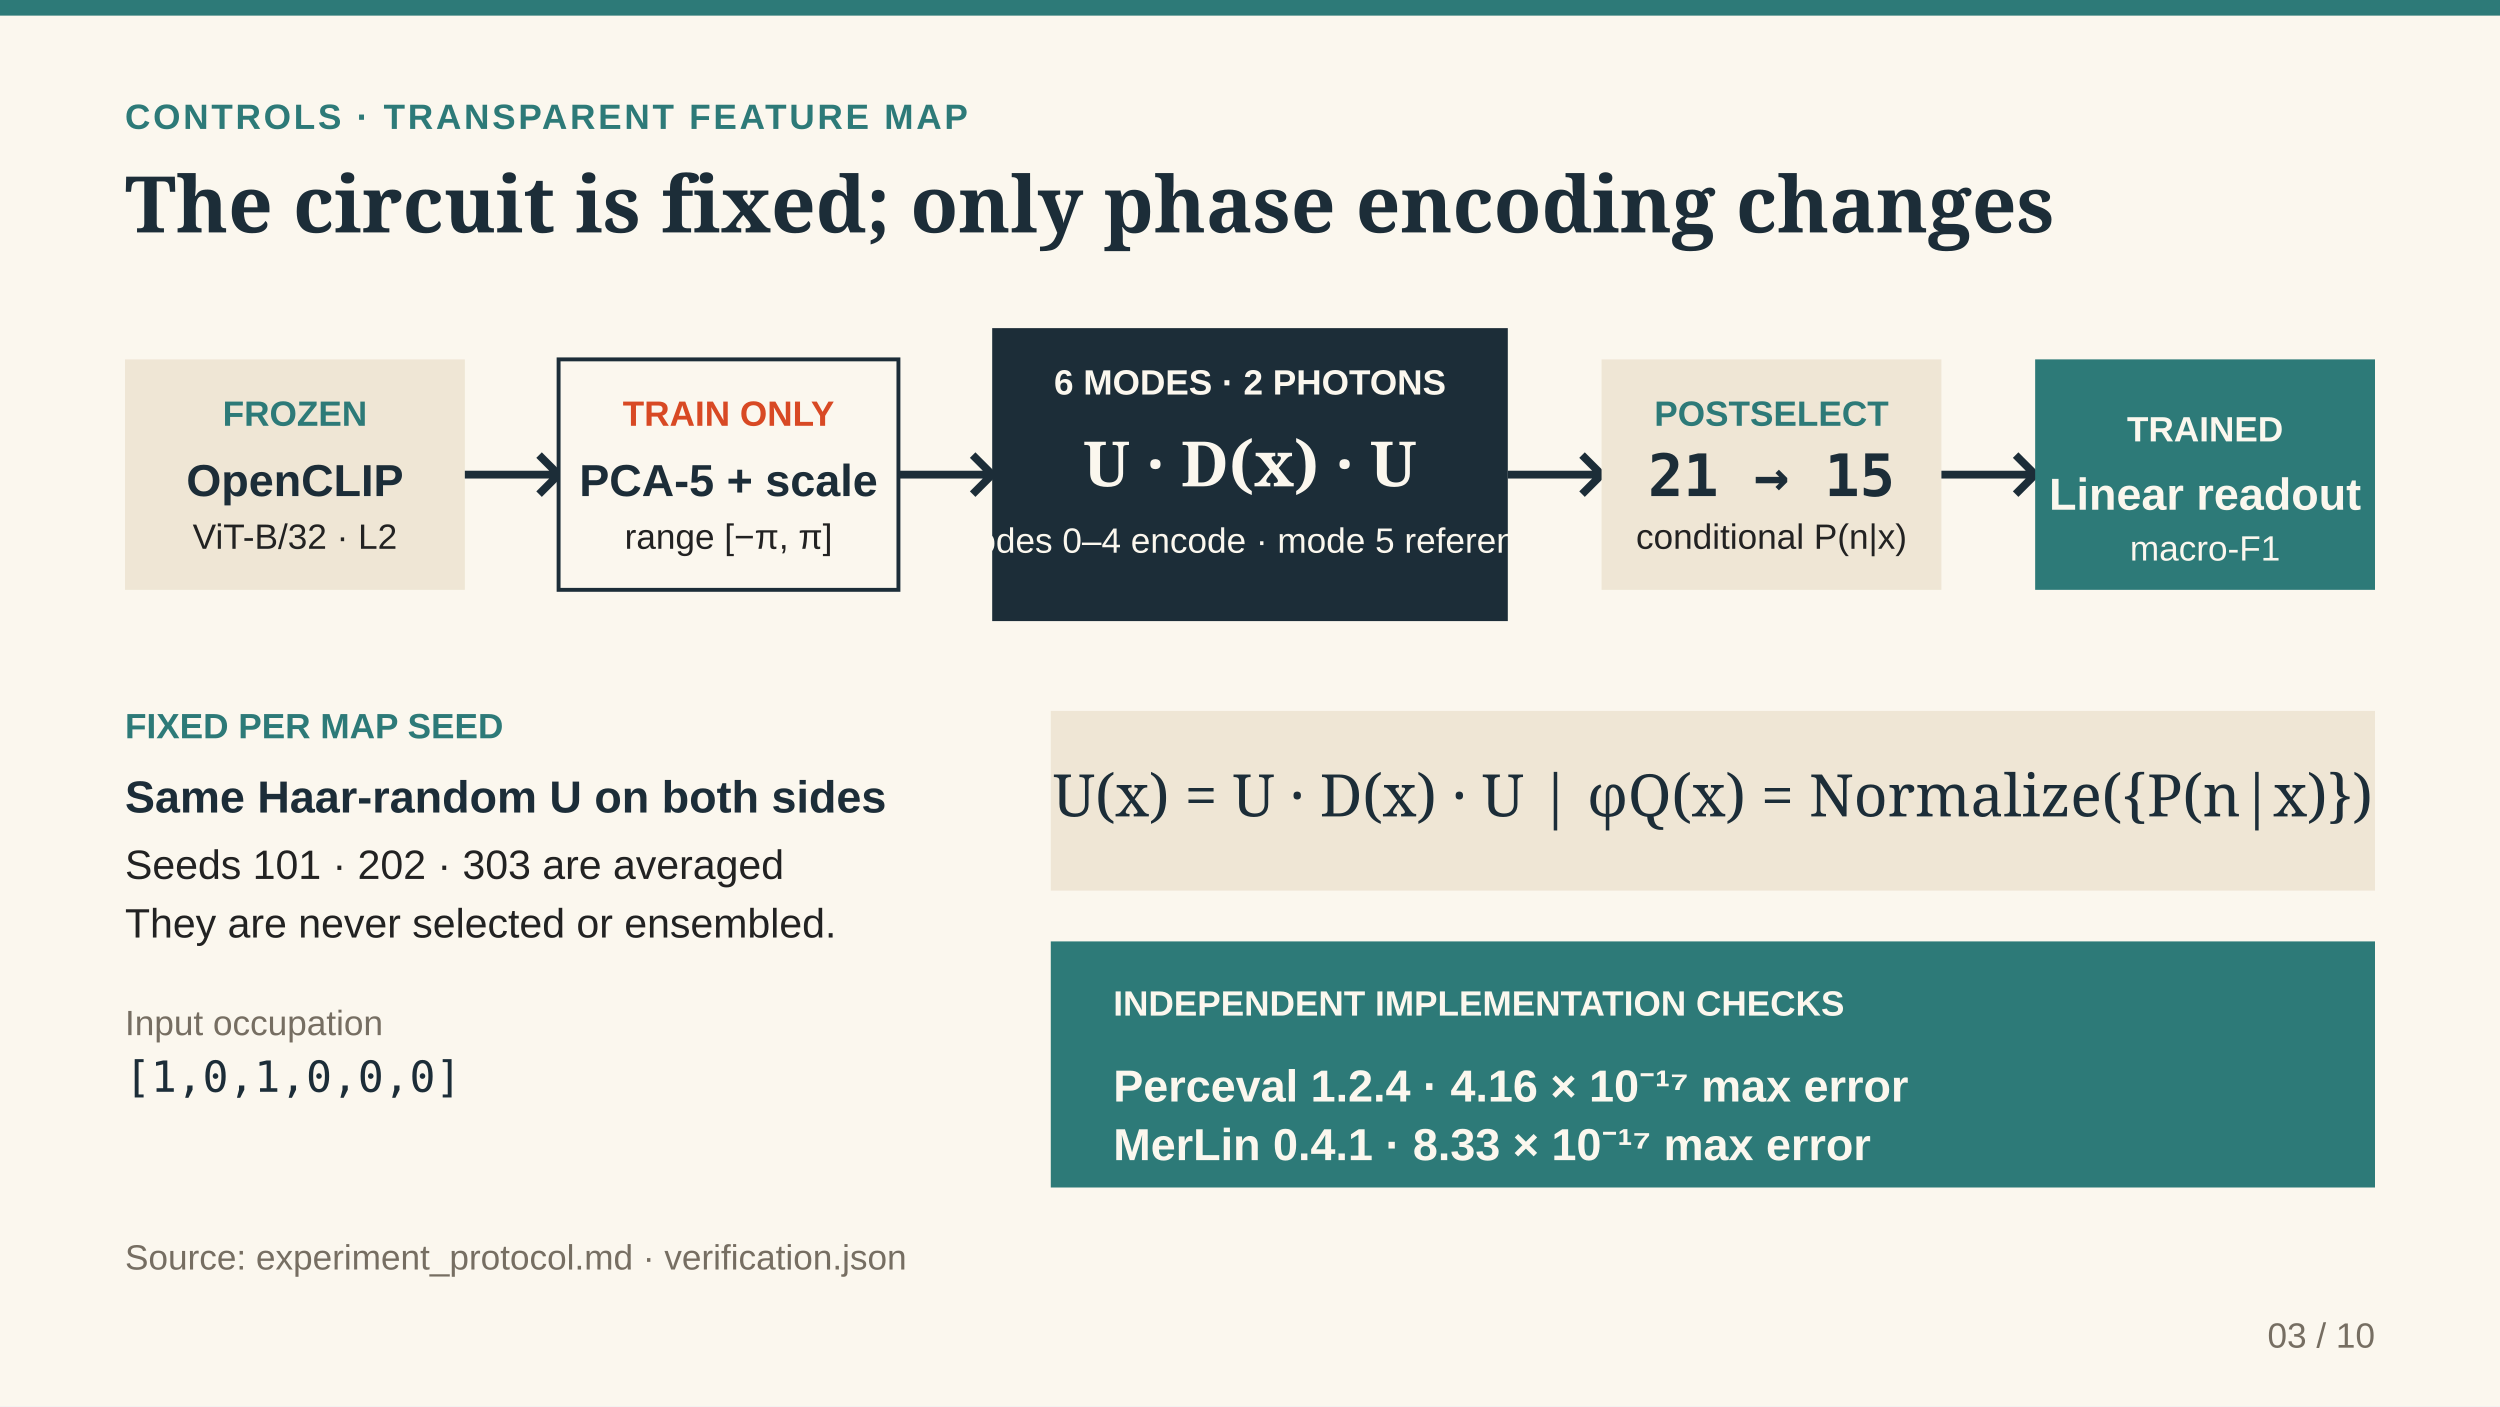
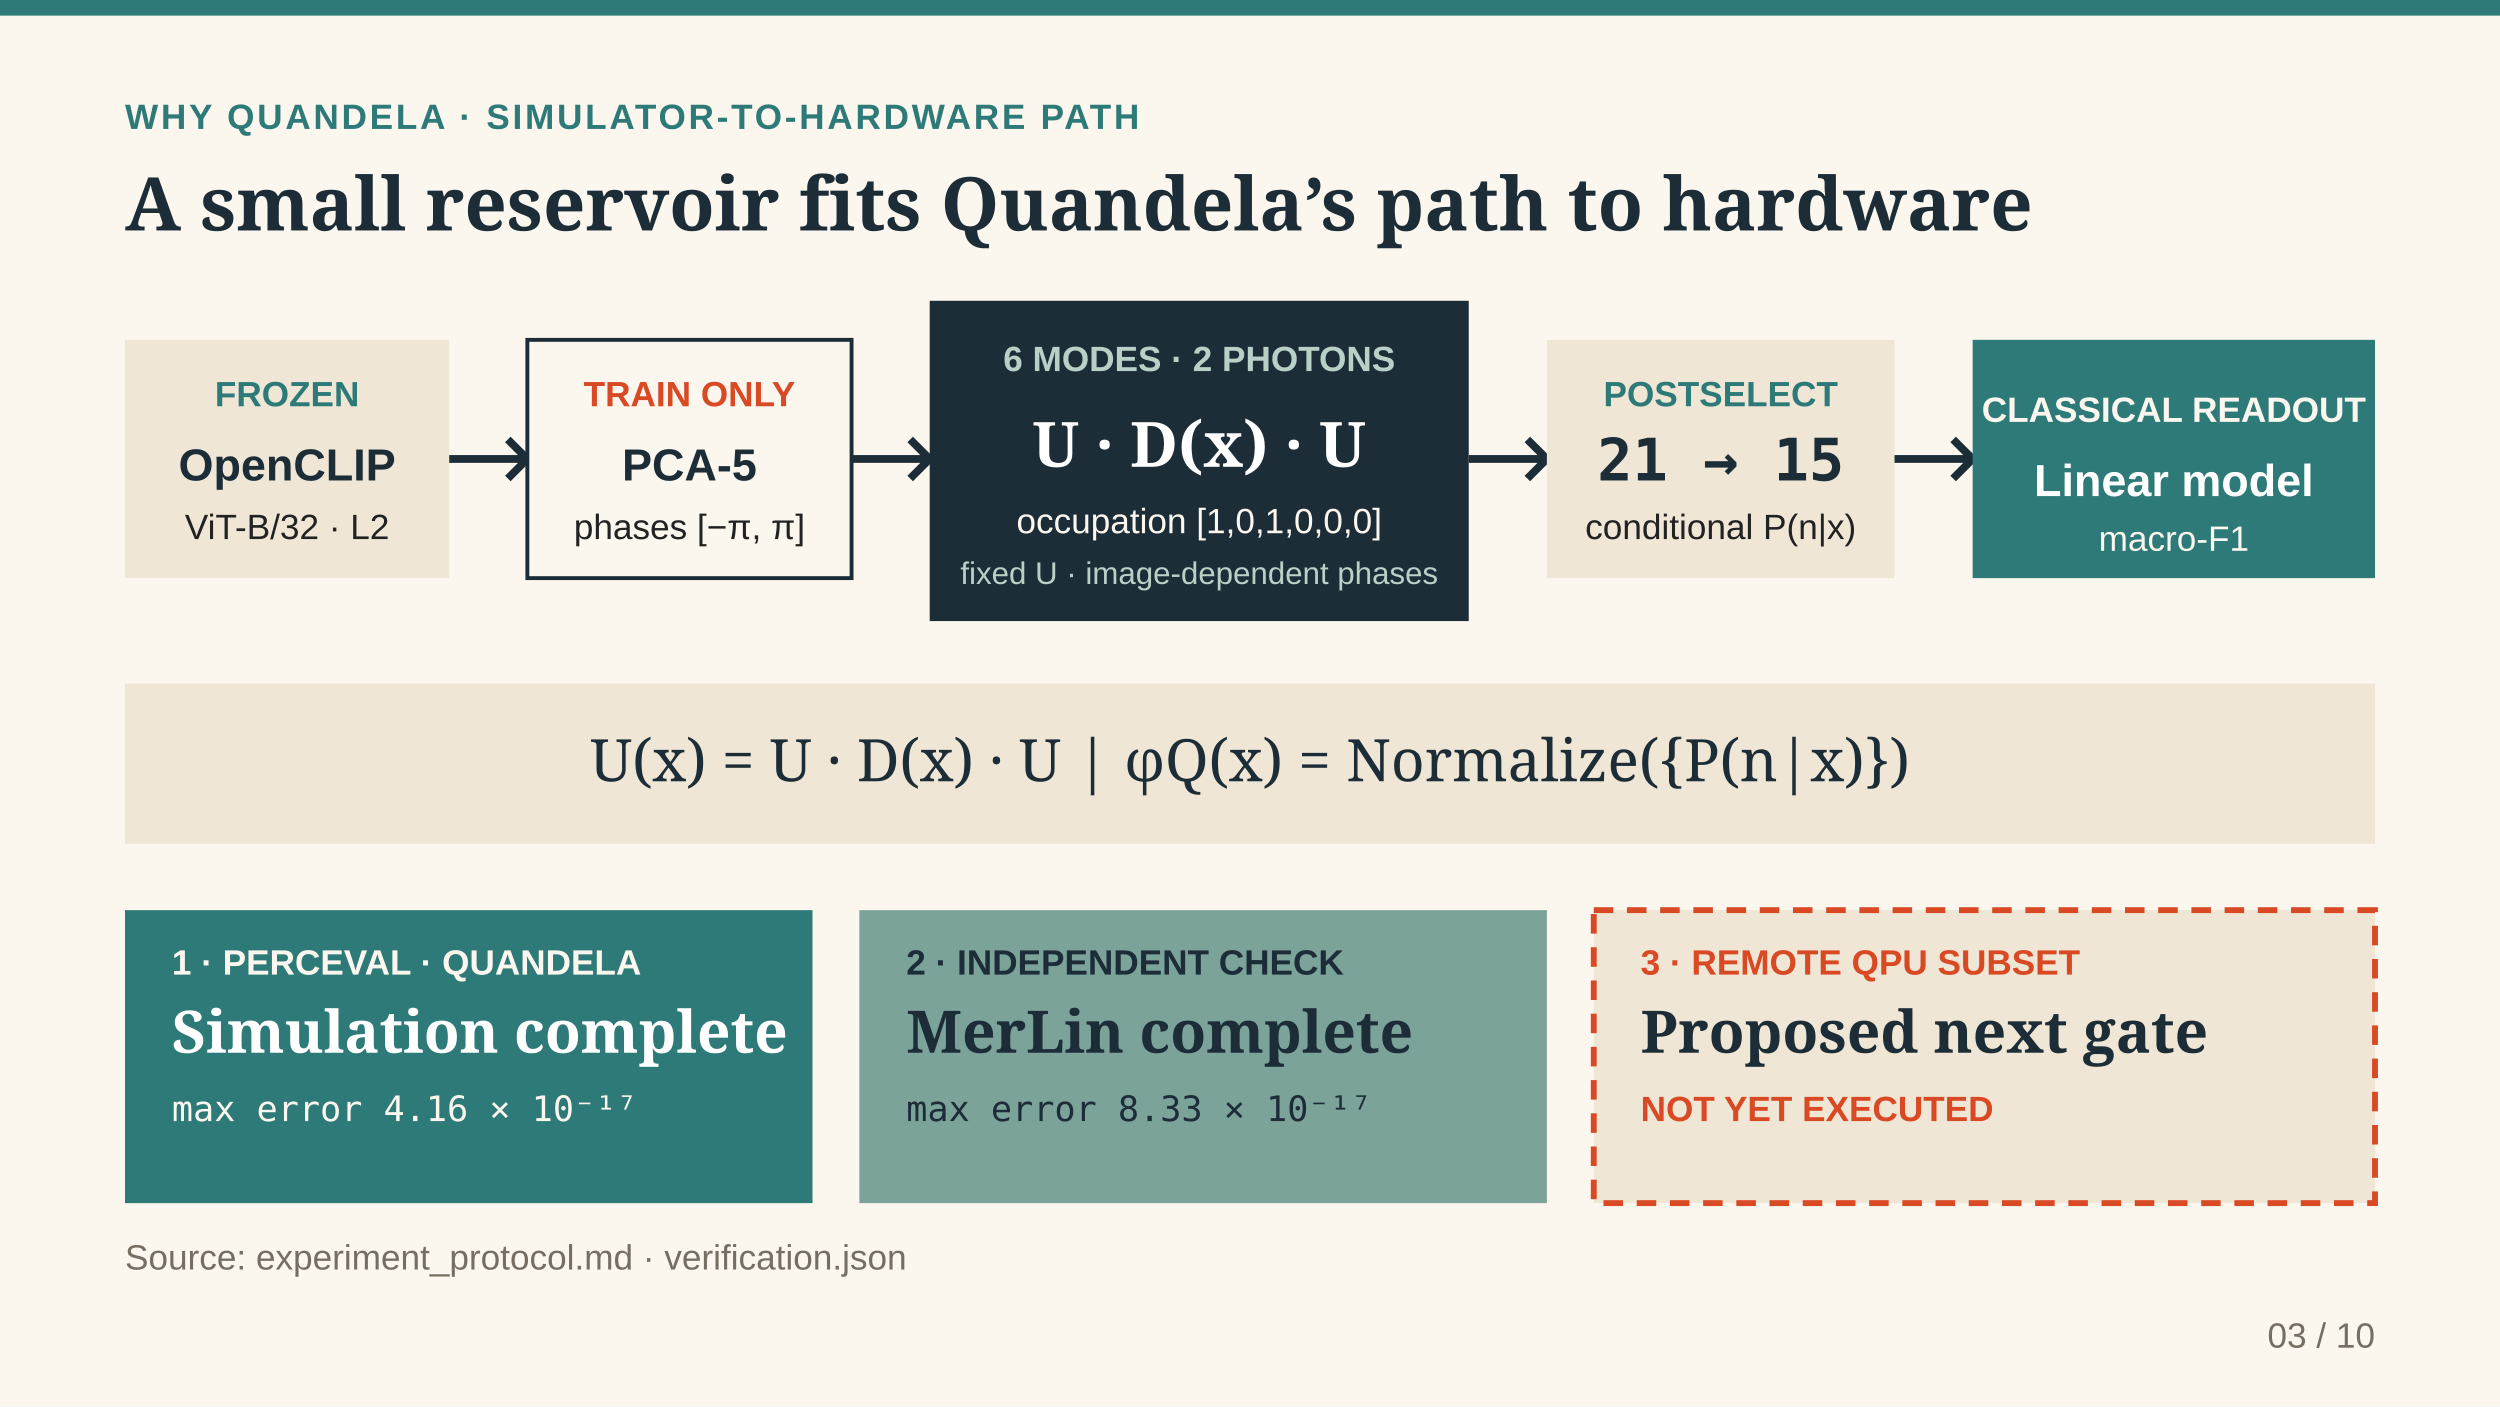
<svg xmlns="http://www.w3.org/2000/svg" width="1280" height="720" viewBox="0 0 1280 720" data-pptx-page-role="content">
  <rect id="page-bg" data-pptx-role="background" x="0" y="0" width="1280" height="720" fill="#FBF7EE" />
  <rect id="top-rule" data-pptx-role="decoration" x="0" y="0" width="1280" height="8" fill="#2D7A78" />
-   <g id="header" data-pptx-bounds="64 38 1152 110">
-     <text x="64" y="66" font-family="Arial" font-size="18" font-weight="700" letter-spacing="1.4" fill="#2D7A78">CONTROLS · TRANSPARENT FEATURE MAP</text>
-     <text x="64" y="119" font-family="Georgia" font-size="40" font-weight="700" fill="#1C2D38">The circuit is fixed; only phase encoding changes</text>
+   <g id="header" data-pptx-bounds="64 38 1152 100">
+     <text x="64" y="66" font-family="Arial" font-size="18" font-weight="700" letter-spacing="1.4" fill="#2D7A78">WHY QUANDELA · SIMULATOR-TO-HARDWARE PATH</text>
+     <text x="64" y="118" font-family="Georgia" font-size="38" font-weight="700" fill="#1C2D38">A small reservoir fits Quandela’s path to hardware</text>
  </g>
-   <g id="pipeline" data-pptx-bounds="64 168 1152 150">
-     <rect x="64" y="184" width="174" height="118" fill="#EFE6D5" />
-     <text x="151" y="218" text-anchor="middle" font-family="Arial" font-size="18" font-weight="700" fill="#2D7A78">FROZEN</text>
-     <text x="151" y="254" text-anchor="middle" font-family="Arial" font-size="23" font-weight="700" fill="#1C2D38">OpenCLIP</text>
-     <text x="151" y="281" text-anchor="middle" font-family="Arial" font-size="18" fill="#222222">ViT-B/32 · L2</text>
-     <path d="M238 243H286M276 233L286 243L276 253" stroke="#1C2D38" stroke-width="4" fill="none" />
-     <rect x="286" y="184" width="174" height="118" fill="#FBF7EE" stroke="#1C2D38" stroke-width="2" />
-     <text x="373" y="218" text-anchor="middle" font-family="Arial" font-size="18" font-weight="700" fill="#D84924">TRAIN ONLY</text>
-     <text x="373" y="254" text-anchor="middle" font-family="Arial" font-size="23" font-weight="700" fill="#1C2D38">PCA-5 + scale</text>
-     <text x="373" y="281" text-anchor="middle" font-family="Arial" font-size="18" fill="#222222">range [−π, π]</text>
-     <path d="M460 243H508M498 233L508 243L498 253" stroke="#1C2D38" stroke-width="4" fill="none" />
-     <rect x="508" y="168" width="264" height="150" fill="#1C2D38" />
-     <text x="640" y="202" text-anchor="middle" font-family="Arial" font-size="18" font-weight="700" fill="#FBF7EE">6 MODES · 2 PHOTONS</text>
-     <text x="640" y="249" text-anchor="middle" font-family="Georgia" font-size="32" font-weight="700" fill="#FBF7EE">U · D(x) · U</text>
-     <text x="640" y="283" text-anchor="middle" font-family="Arial" font-size="18" fill="#FBF7EE">modes 0–4 encode · mode 5 reference</text>
-     <path d="M772 243H820M810 233L820 243L810 253" stroke="#1C2D38" stroke-width="4" fill="none" />
-     <rect x="820" y="184" width="174" height="118" fill="#EFE6D5" />
-     <text x="907" y="218" text-anchor="middle" font-family="Arial" font-size="18" font-weight="700" fill="#2D7A78">POSTSELECT</text>
-     <text x="907" y="254" text-anchor="middle" font-family="Consolas" font-size="30" font-weight="700" fill="#1C2D38">21 → 15</text>
-     <text x="907" y="281" text-anchor="middle" font-family="Arial" font-size="18" fill="#222222">conditional P(n|x)</text>
-     <path d="M994 243H1042M1032 233L1042 243L1032 253" stroke="#1C2D38" stroke-width="4" fill="none" />
-     <rect x="1042" y="184" width="174" height="118" fill="#2D7A78" />
-     <text x="1129" y="226" text-anchor="middle" font-family="Arial" font-size="18" font-weight="700" fill="#FBF7EE">TRAINED</text>
-     <text x="1129" y="261" text-anchor="middle" font-family="Arial" font-size="23" font-weight="700" fill="#FBF7EE">Linear readout</text>
-     <text x="1129" y="287" text-anchor="middle" font-family="Arial" font-size="18" fill="#FBF7EE">macro-F1</text>
+   <g id="pipeline" data-pptx-bounds="64 154 1152 164">
+     <rect x="64" y="174" width="166" height="122" fill="#EFE6D5" />
+     <text x="147" y="208" text-anchor="middle" font-family="Arial" font-size="18" font-weight="700" fill="#2D7A78">FROZEN</text>
+     <text x="147" y="246" text-anchor="middle" font-family="Arial" font-size="23" font-weight="700" fill="#1C2D38">OpenCLIP</text>
+     <text x="147" y="276" text-anchor="middle" font-family="Arial" font-size="18" fill="#222222">ViT-B/32 · L2</text>
+     <path d="M230 235H270M260 225L270 235L260 245" stroke="#1C2D38" stroke-width="4" fill="none" />
+     <rect x="270" y="174" width="166" height="122" fill="#FBF7EE" stroke="#1C2D38" stroke-width="2" />
+     <text x="353" y="208" text-anchor="middle" font-family="Arial" font-size="18" font-weight="700" fill="#D84924">TRAIN ONLY</text>
+     <text x="353" y="246" text-anchor="middle" font-family="Arial" font-size="23" font-weight="700" fill="#1C2D38">PCA-5</text>
+     <text x="353" y="276" text-anchor="middle" font-family="Arial" font-size="18" fill="#222222">phases [−π, π]</text>
+     <path d="M436 235H476M466 225L476 235L466 245" stroke="#1C2D38" stroke-width="4" fill="none" />
+     <rect x="476" y="154" width="276" height="164" fill="#1C2D38" />
+     <text x="614" y="190" text-anchor="middle" font-family="Arial" font-size="18" font-weight="700" fill="#B9D0C7">6 MODES · 2 PHOTONS</text>
+     <text x="614" y="239" text-anchor="middle" font-family="Georgia" font-size="32" font-weight="700" fill="#FFFFFF">U · D(x) · U</text>
+     <text x="614" y="273" text-anchor="middle" font-family="Arial" font-size="18" fill="#FBF7EE">occupation [1,0,1,0,0,0]</text>
+     <text x="614" y="299" text-anchor="middle" font-family="Arial" font-size="16" fill="#B9D0C7">fixed U · image-dependent phases</text>
+     <path d="M752 235H792M782 225L792 235L782 245" stroke="#1C2D38" stroke-width="4" fill="none" />
+     <rect x="792" y="174" width="178" height="122" fill="#EFE6D5" />
+     <text x="881" y="208" text-anchor="middle" font-family="Arial" font-size="18" font-weight="700" fill="#2D7A78">POSTSELECT</text>
+     <text x="881" y="246" text-anchor="middle" font-family="Consolas" font-size="30" font-weight="700" fill="#1C2D38">21 → 15</text>
+     <text x="881" y="276" text-anchor="middle" font-family="Arial" font-size="18" fill="#222222">conditional P(n|x)</text>
+     <path d="M970 235H1010M1000 225L1010 235L1000 245" stroke="#1C2D38" stroke-width="4" fill="none" />
+     <rect x="1010" y="174" width="206" height="122" fill="#2D7A78" />
+     <text x="1113" y="216" text-anchor="middle" font-family="Arial" font-size="18" font-weight="700" fill="#FBF7EE">CLASSICAL READOUT</text>
+     <text x="1113" y="254" text-anchor="middle" font-family="Arial" font-size="23" font-weight="700" fill="#FFFFFF">Linear model</text>
+     <text x="1113" y="282" text-anchor="middle" font-family="Arial" font-size="18" fill="#FBF7EE">macro-F1</text>
  </g>
-   <g id="map-details" data-pptx-bounds="64 350 460 220">
-     <text x="64" y="378" font-family="Arial" font-size="18" font-weight="700" fill="#2D7A78">FIXED PER MAP SEED</text>
-     <text x="64" y="416" font-family="Arial" font-size="23" font-weight="700" fill="#1C2D38">Same Haar-random U on both sides</text>
-     <text x="64" y="450" font-family="Arial" font-size="21" fill="#222222">Seeds 101 · 202 · 303 are averaged<tspan x="64" dy="30">They are never selected or ensembled.</tspan>
-     </text>
-     <text x="64" y="530" font-family="Arial" font-size="18" fill="#766E62">Input occupation</text>
-     <text x="64" y="559" font-family="Consolas" font-size="22" fill="#1C2D38">[1,0,1,0,0,0]</text>
+   <g id="formula" data-pptx-replace-with="formula" data-pptx-x="64" data-pptx-y="350" data-pptx-width="1152" data-pptx-height="82" data-pptx-bounds="64 350 1152 82">
+     <rect x="64" y="350" width="1152" height="82" fill="#EFE6D5" />
+     <text x="640" y="400" text-anchor="middle" font-family="Georgia" font-size="30" fill="#1C2D38">U(x) = U · D(x) · U  |  φQ(x) = Normalize({P(n|x)})</text>
  </g>
-   <g id="formula" data-pptx-replace-with="formula" data-pptx-x="538" data-pptx-y="364" data-pptx-width="678" data-pptx-height="92" data-pptx-bounds="538 364 678 92">
-     <rect x="538" y="364" width="678" height="92" fill="#EFE6D5" />
-     <text x="877" y="418" text-anchor="middle" font-family="Georgia" font-size="30" fill="#1C2D38">U(x) = U · D(x) · U  |  φQ(x) = Normalize({P(n|x)})</text>
-   </g>
-   <g id="verification" data-pptx-bounds="538 482 678 126">
-     <rect x="538" y="482" width="678" height="126" fill="#2D7A78" />
-     <text x="570" y="520" font-family="Arial" font-size="18" font-weight="700" fill="#FBF7EE">INDEPENDENT IMPLEMENTATION CHECKS</text>
-     <text x="570" y="564" font-family="Arial" font-size="23" font-weight="700" fill="#FBF7EE">Perceval 1.2.4 · 4.16 × 10⁻¹⁷ max error<tspan x="570" dy="30">MerLin 0.4.1 · 8.33 × 10⁻¹⁷ max error</tspan>
-     </text>
+   <g id="validation-rail" data-pptx-bounds="64 466 1152 150">
+     <rect x="64" y="466" width="352" height="150" fill="#2D7A78" />
+     <text x="88" y="499" font-family="Arial" font-size="18" font-weight="700" fill="#FBF7EE">1 · PERCEVAL · QUANDELA</text>
+     <text x="88" y="539" font-family="Georgia" font-size="30" font-weight="700" fill="#FFFFFF">Simulation complete</text>
+     <text x="88" y="574" font-family="Consolas" font-size="18" fill="#FBF7EE">max error 4.16 × 10⁻¹⁷</text>
+     <rect x="440" y="466" width="352" height="150" fill="#7BA39A" />
+     <text x="464" y="499" font-family="Arial" font-size="18" font-weight="700" fill="#1C2D38">2 · INDEPENDENT CHECK</text>
+     <text x="464" y="539" font-family="Georgia" font-size="30" font-weight="700" fill="#1C2D38">MerLin complete</text>
+     <text x="464" y="574" font-family="Consolas" font-size="18" fill="#1C2D38">max error 8.33 × 10⁻¹⁷</text>
+     <rect x="816" y="466" width="400" height="150" fill="#EFE6D5" stroke="#D84924" stroke-width="3" stroke-dasharray="10 7" />
+     <text x="840" y="499" font-family="Arial" font-size="18" font-weight="700" fill="#D84924">3 · REMOTE QPU SUBSET</text>
+     <text x="840" y="539" font-family="Georgia" font-size="30" font-weight="700" fill="#1C2D38">Proposed next gate</text>
+     <text x="840" y="574" font-family="Arial" font-size="18" font-weight="700" fill="#D84924">NOT YET EXECUTED</text>
  </g>
  <g id="source" data-pptx-bounds="64 628 1000 28">
    <text x="64" y="650" font-family="Arial" font-size="18" fill="#766E62">Source: experiment_protocol.md · verification.json</text>
  </g>
  <g id="page-index" data-pptx-bounds="1124 667 92 30">
    <text x="1216" y="690" text-anchor="end" font-family="Arial" font-size="18" fill="#766E62">03 / 10</text>
  </g>
</svg>
